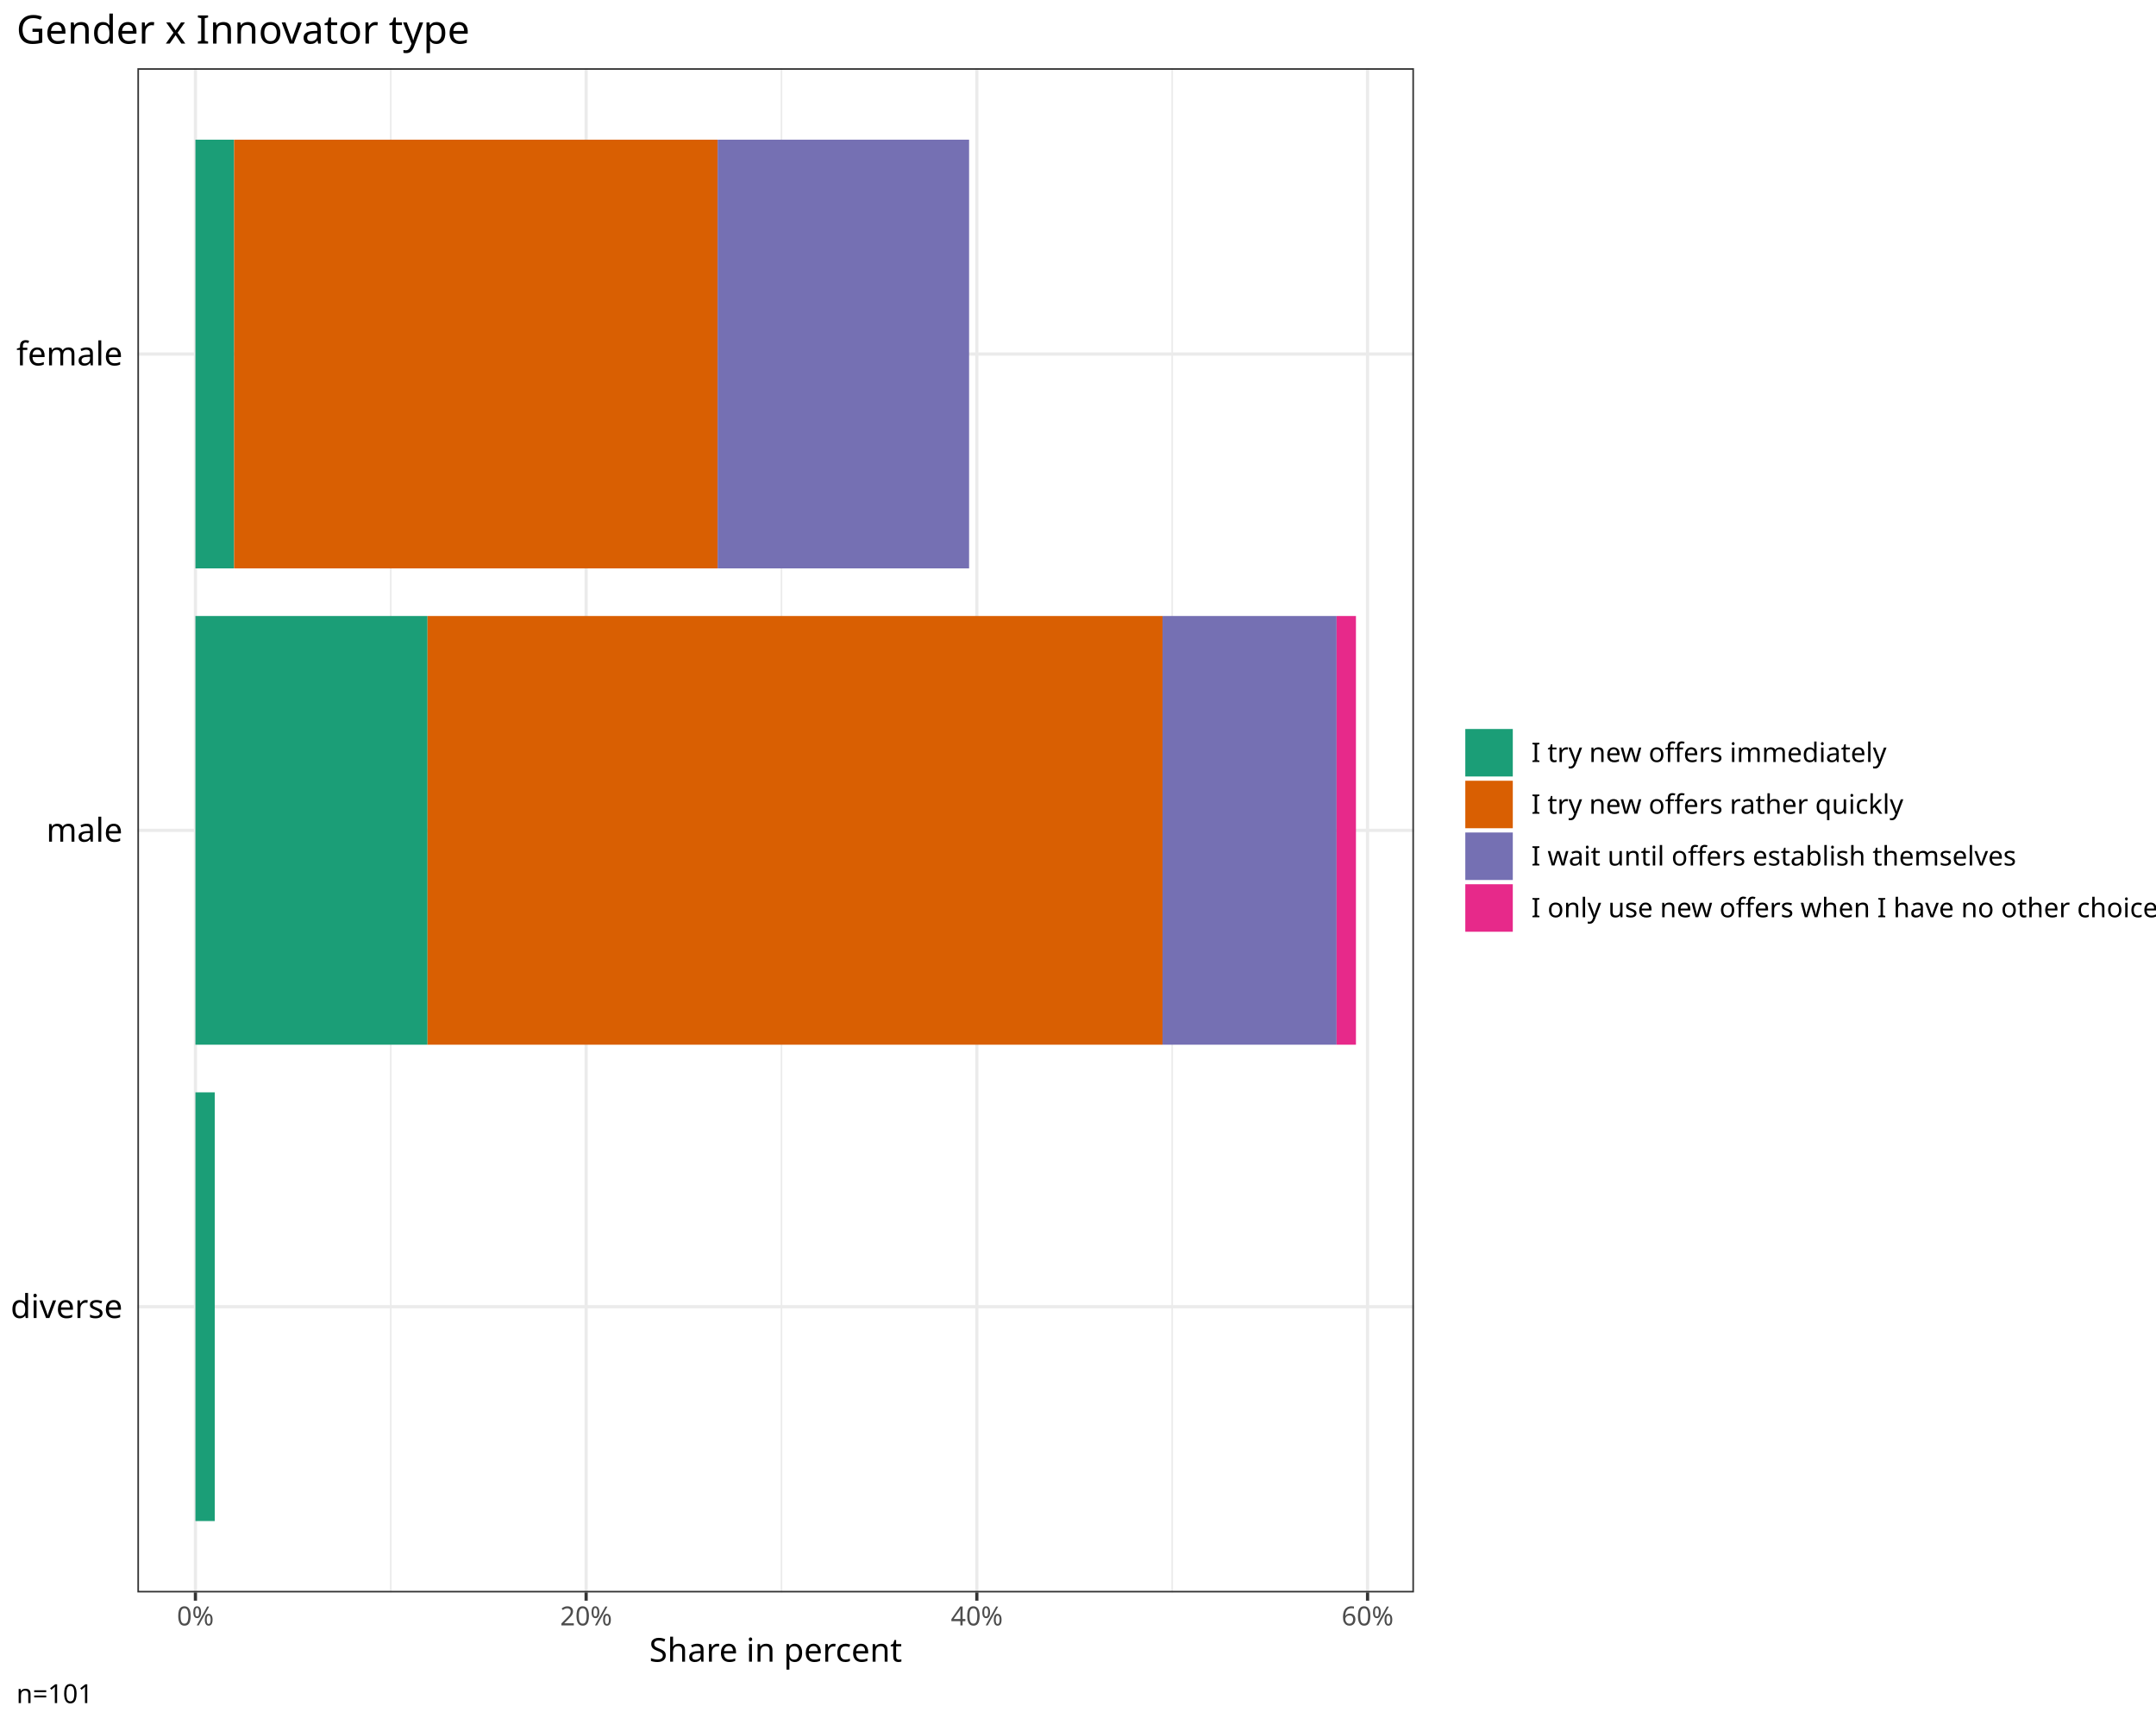
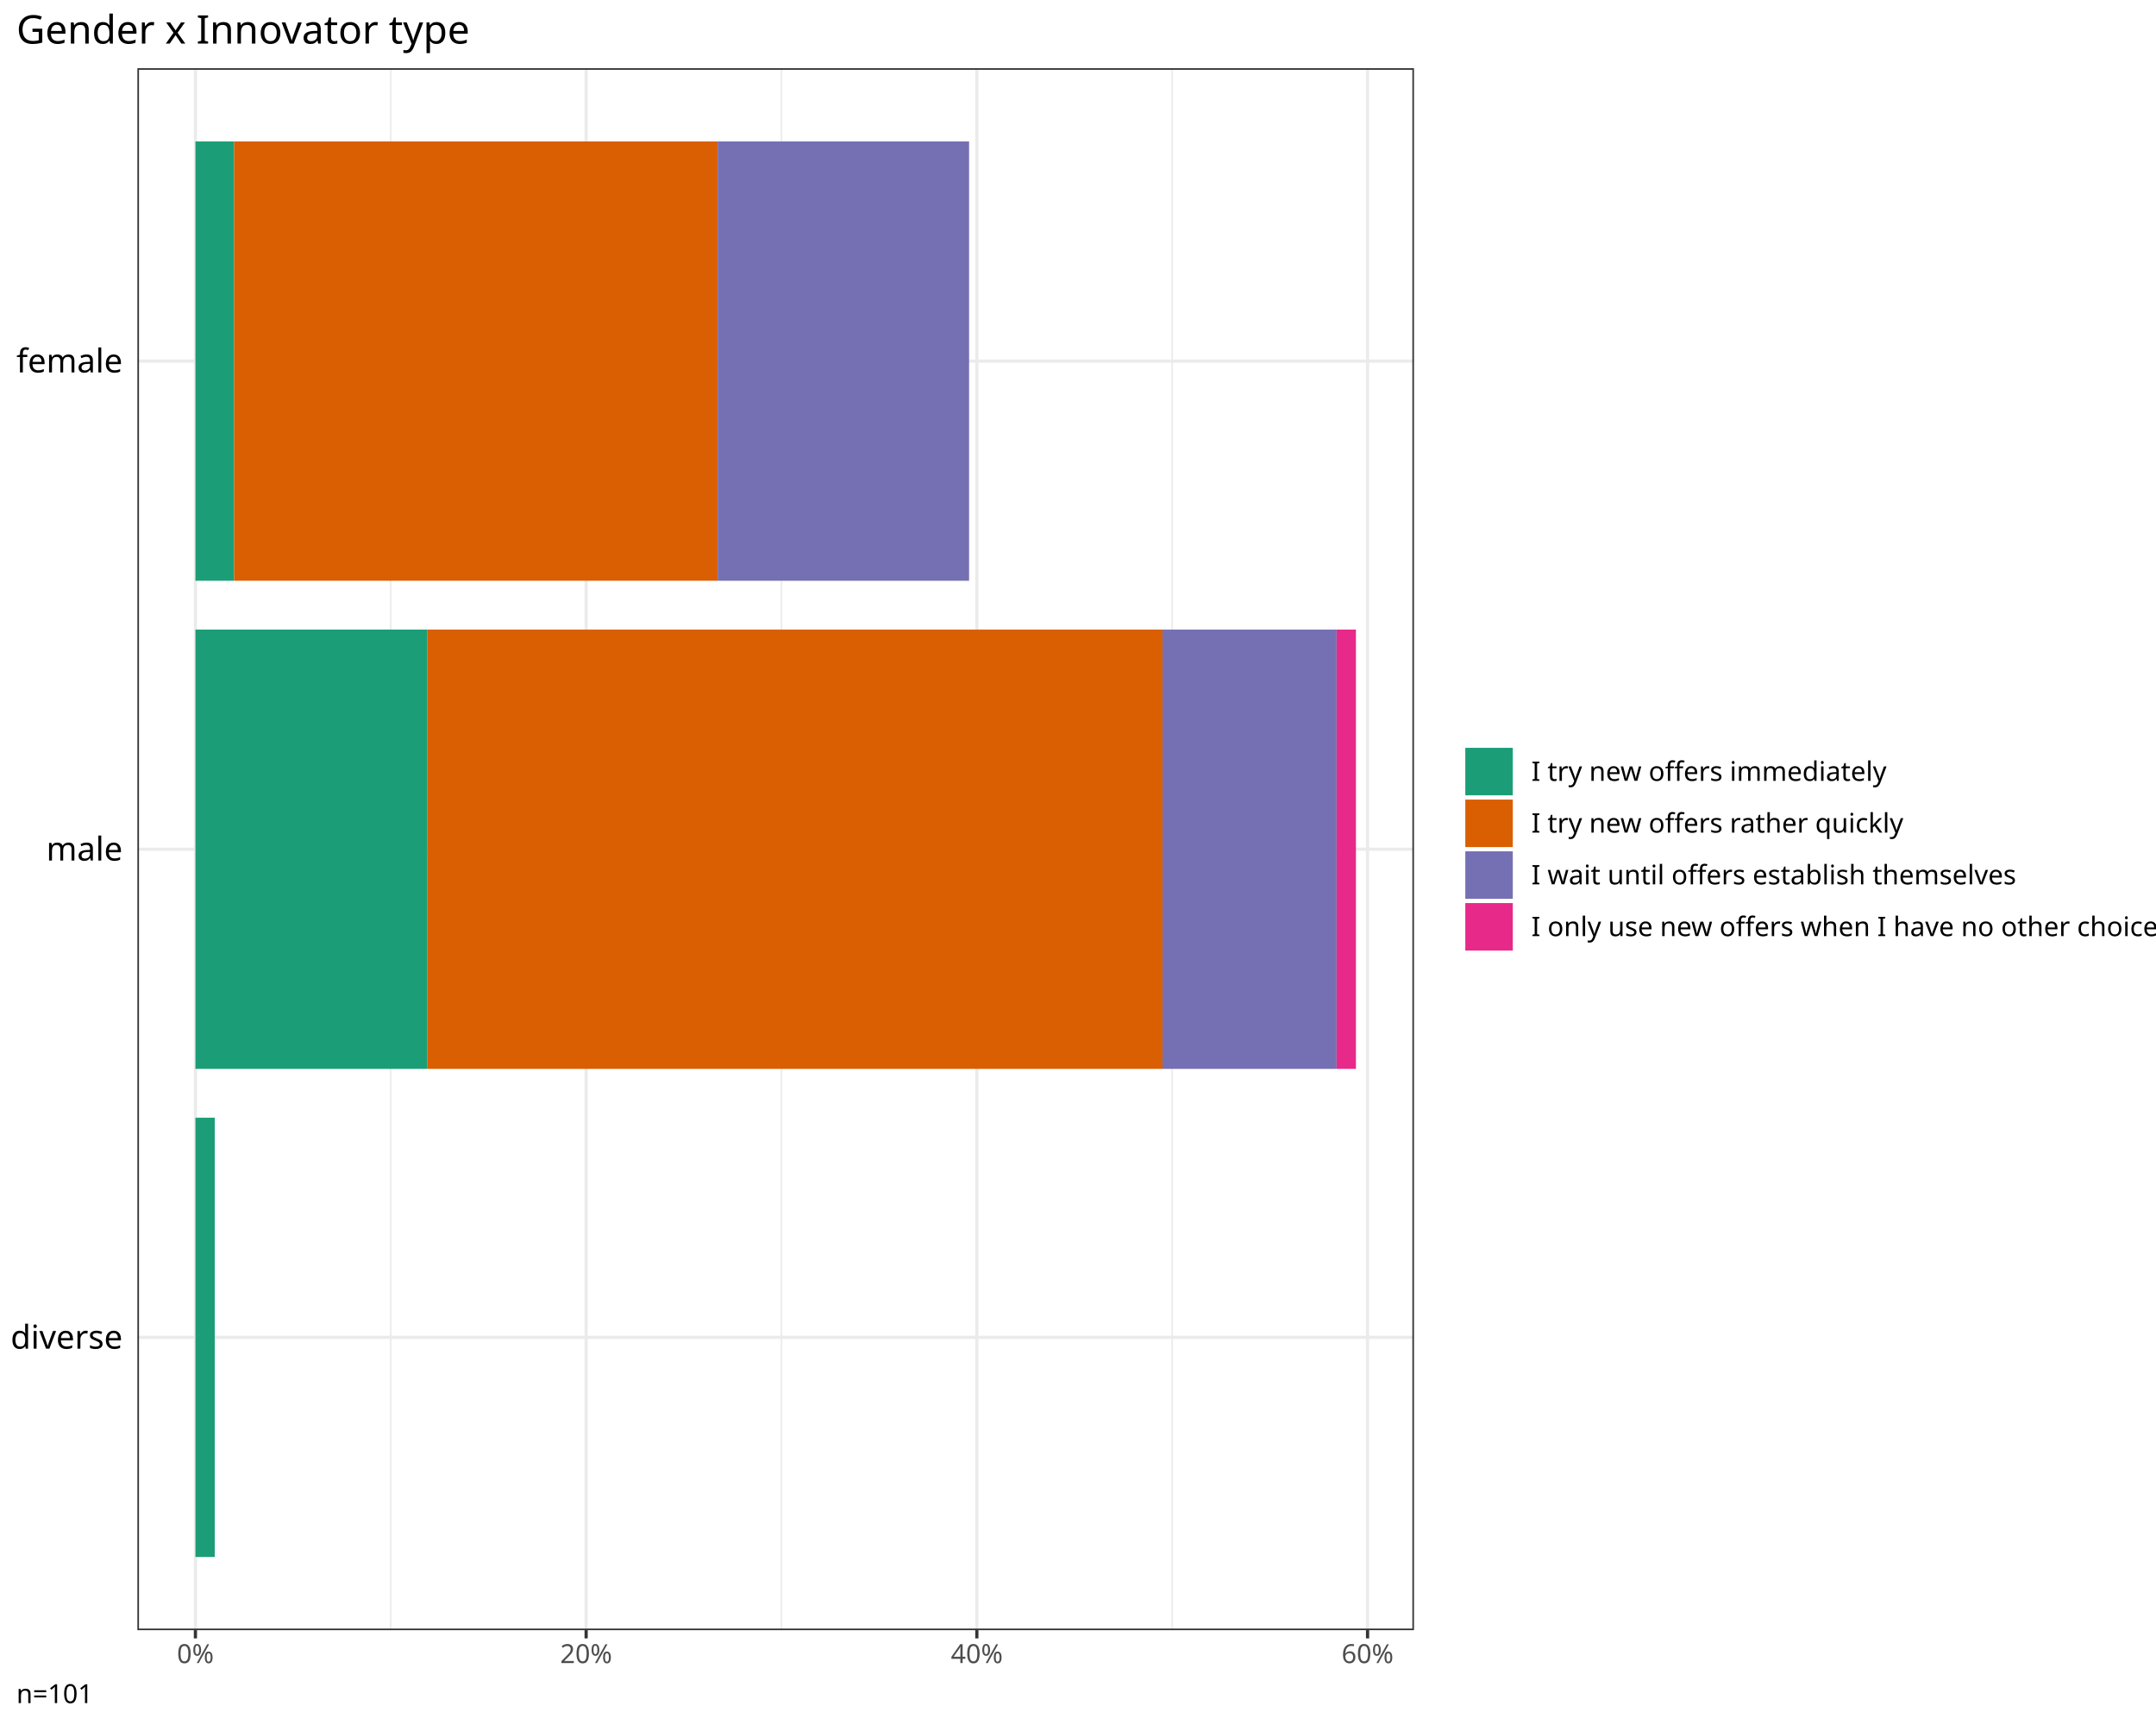
<svg xmlns="http://www.w3.org/2000/svg" class="svglite" data-engine-version="2.0" width="720.00pt" height="576.00pt" viewBox="0 0 720.00 576.00">
  <defs>
    <style type="text/css">
    .svglite line, .svglite polyline, .svglite polygon, .svglite path, .svglite rect, .svglite circle {
      fill: none;
      stroke: #000000;
      stroke-linecap: round;
      stroke-linejoin: round;
      stroke-miterlimit: 10.00;
    }
  </style>
  </defs>
  <rect width="100%" height="100%" style="stroke: none; fill: #FFFFFF;" />
  <defs>
    <clipPath id="cpMC4wMHw3MjAuMDB8MC4wMHw1NzYuMDA=">
      <rect x="0.00" y="0.00" width="720.00" height="576.00" />
    </clipPath>
  </defs>
  <g clip-path="url(#cpMC4wMHw3MjAuMDB8MC4wMHw1NzYuMDA=)">
    <rect x="0.00" y="0.00" width="720.00" height="576.00" style="stroke-width: 1.07; stroke: #FFFFFF; fill: #FFFFFF;" />
  </g>
  <defs>
-     <clipPath id="cpNDUuODh8NDcyLjIwfDIyLjc4fDUzMS43NQ==">
-       <rect x="45.88" y="22.78" width="426.32" height="508.97" />
+     <clipPath id="cpNDUuODh8NDcyLjIwfDIyLjc4fDU0NC4zNA==">
+       <rect x="45.88" y="22.78" width="426.32" height="521.56" />
    </clipPath>
  </defs>
-   <g clip-path="url(#cpNDUuODh8NDcyLjIwfDIyLjc4fDUzMS43NQ==)">
-     <rect x="45.88" y="22.78" width="426.32" height="508.97" style="stroke-width: 1.07; stroke: none; fill: #FFFFFF;" />
-     <polyline points="130.50,531.75 130.50,22.78 " style="stroke-width: 0.53; stroke: #EBEBEB; stroke-linecap: butt;" />
-     <polyline points="260.98,531.75 260.98,22.78 " style="stroke-width: 0.53; stroke: #EBEBEB; stroke-linecap: butt;" />
-     <polyline points="391.46,531.75 391.46,22.78 " style="stroke-width: 0.53; stroke: #EBEBEB; stroke-linecap: butt;" />
-     <polyline points="45.88,436.32 472.20,436.32 " style="stroke-width: 1.07; stroke: #EBEBEB; stroke-linecap: butt;" />
-     <polyline points="45.88,277.27 472.20,277.27 " style="stroke-width: 1.07; stroke: #EBEBEB; stroke-linecap: butt;" />
-     <polyline points="45.88,118.21 472.20,118.21 " style="stroke-width: 1.07; stroke: #EBEBEB; stroke-linecap: butt;" />
-     <polyline points="65.26,531.75 65.26,22.78 " style="stroke-width: 1.07; stroke: #EBEBEB; stroke-linecap: butt;" />
-     <polyline points="195.74,531.75 195.74,22.78 " style="stroke-width: 1.07; stroke: #EBEBEB; stroke-linecap: butt;" />
-     <polyline points="326.22,531.75 326.22,22.78 " style="stroke-width: 1.07; stroke: #EBEBEB; stroke-linecap: butt;" />
-     <polyline points="456.70,531.75 456.70,22.78 " style="stroke-width: 1.07; stroke: #EBEBEB; stroke-linecap: butt;" />
-     <rect x="65.26" y="46.64" width="12.92" height="143.15" style="stroke-width: 1.07; stroke: none; stroke-linecap: butt; stroke-linejoin: miter; fill: #1B9E77;" />
-     <rect x="78.18" y="46.64" width="161.48" height="143.15" style="stroke-width: 1.07; stroke: none; stroke-linecap: butt; stroke-linejoin: miter; fill: #D95F02;" />
-     <rect x="239.66" y="46.64" width="83.97" height="143.15" style="stroke-width: 1.07; stroke: none; stroke-linecap: butt; stroke-linejoin: miter; fill: #7570B3;" />
-     <rect x="65.26" y="205.69" width="77.51" height="143.15" style="stroke-width: 1.07; stroke: none; stroke-linecap: butt; stroke-linejoin: miter; fill: #1B9E77;" />
-     <rect x="142.77" y="205.69" width="245.46" height="143.15" style="stroke-width: 1.07; stroke: none; stroke-linecap: butt; stroke-linejoin: miter; fill: #D95F02;" />
-     <rect x="388.23" y="205.69" width="58.13" height="143.15" style="stroke-width: 1.07; stroke: none; stroke-linecap: butt; stroke-linejoin: miter; fill: #7570B3;" />
-     <rect x="446.36" y="205.69" width="6.46" height="143.15" style="stroke-width: 1.07; stroke: none; stroke-linecap: butt; stroke-linejoin: miter; fill: #E7298A;" />
-     <rect x="65.26" y="364.75" width="6.46" height="143.15" style="stroke-width: 1.07; stroke: none; stroke-linecap: butt; stroke-linejoin: miter; fill: #1B9E77;" />
-     <rect x="45.88" y="22.78" width="426.32" height="508.97" style="stroke-width: 1.07; stroke: #333333;" />
+   <g clip-path="url(#cpNDUuODh8NDcyLjIwfDIyLjc4fDU0NC4zNA==)">
+     <rect x="45.88" y="22.78" width="426.32" height="521.56" style="stroke-width: 1.07; stroke: none; fill: #FFFFFF;" />
+     <polyline points="130.50,544.34 130.50,22.78 " style="stroke-width: 0.53; stroke: #EBEBEB; stroke-linecap: butt;" />
+     <polyline points="260.98,544.34 260.98,22.78 " style="stroke-width: 0.53; stroke: #EBEBEB; stroke-linecap: butt;" />
+     <polyline points="391.46,544.34 391.46,22.78 " style="stroke-width: 0.53; stroke: #EBEBEB; stroke-linecap: butt;" />
+     <polyline points="45.88,446.55 472.20,446.55 " style="stroke-width: 1.07; stroke: #EBEBEB; stroke-linecap: butt;" />
+     <polyline points="45.88,283.56 472.20,283.56 " style="stroke-width: 1.07; stroke: #EBEBEB; stroke-linecap: butt;" />
+     <polyline points="45.88,120.58 472.20,120.58 " style="stroke-width: 1.07; stroke: #EBEBEB; stroke-linecap: butt;" />
+     <polyline points="65.26,544.34 65.26,22.78 " style="stroke-width: 1.07; stroke: #EBEBEB; stroke-linecap: butt;" />
+     <polyline points="195.74,544.34 195.74,22.78 " style="stroke-width: 1.07; stroke: #EBEBEB; stroke-linecap: butt;" />
+     <polyline points="326.22,544.34 326.22,22.78 " style="stroke-width: 1.07; stroke: #EBEBEB; stroke-linecap: butt;" />
+     <polyline points="456.70,544.34 456.70,22.78 " style="stroke-width: 1.07; stroke: #EBEBEB; stroke-linecap: butt;" />
+     <rect x="65.26" y="47.23" width="12.92" height="146.69" style="stroke-width: 1.07; stroke: none; stroke-linecap: butt; stroke-linejoin: miter; fill: #1B9E77;" />
+     <rect x="78.18" y="47.23" width="161.48" height="146.69" style="stroke-width: 1.07; stroke: none; stroke-linecap: butt; stroke-linejoin: miter; fill: #D95F02;" />
+     <rect x="239.66" y="47.23" width="83.97" height="146.69" style="stroke-width: 1.07; stroke: none; stroke-linecap: butt; stroke-linejoin: miter; fill: #7570B3;" />
+     <rect x="65.26" y="210.22" width="77.51" height="146.69" style="stroke-width: 1.07; stroke: none; stroke-linecap: butt; stroke-linejoin: miter; fill: #1B9E77;" />
+     <rect x="142.77" y="210.22" width="245.46" height="146.69" style="stroke-width: 1.07; stroke: none; stroke-linecap: butt; stroke-linejoin: miter; fill: #D95F02;" />
+     <rect x="388.23" y="210.22" width="58.13" height="146.69" style="stroke-width: 1.07; stroke: none; stroke-linecap: butt; stroke-linejoin: miter; fill: #7570B3;" />
+     <rect x="446.36" y="210.22" width="6.46" height="146.69" style="stroke-width: 1.07; stroke: none; stroke-linecap: butt; stroke-linejoin: miter; fill: #E7298A;" />
+     <rect x="65.26" y="373.21" width="6.46" height="146.69" style="stroke-width: 1.07; stroke: none; stroke-linecap: butt; stroke-linejoin: miter; fill: #1B9E77;" />
+     <rect x="45.88" y="22.78" width="426.32" height="521.56" style="stroke-width: 1.07; stroke: #333333;" />
  </g>
  <g clip-path="url(#cpMC4wMHw3MjAuMDB8MC4wMHw1NzYuMDA=)">
-     <text x="40.95" y="440.10" text-anchor="end" style="font-size: 11.00px; font-family: sans;" textLength="35.47px" lengthAdjust="spacingAndGlyphs">diverse</text>
-     <text x="40.95" y="281.05" text-anchor="end" style="font-size: 11.00px; font-family: sans;" textLength="23.85px" lengthAdjust="spacingAndGlyphs">male</text>
-     <text x="40.95" y="122.00" text-anchor="end" style="font-size: 11.00px; font-family: sans;" textLength="33.02px" lengthAdjust="spacingAndGlyphs">female</text>
-     <polyline points="65.26,534.49 65.26,531.75 " style="stroke-width: 1.07; stroke: #333333; stroke-linecap: butt;" />
-     <polyline points="195.74,534.49 195.74,531.75 " style="stroke-width: 1.07; stroke: #333333; stroke-linecap: butt;" />
-     <polyline points="326.22,534.49 326.22,531.75 " style="stroke-width: 1.07; stroke: #333333; stroke-linecap: butt;" />
-     <polyline points="456.70,534.49 456.70,531.75 " style="stroke-width: 1.07; stroke: #333333; stroke-linecap: butt;" />
-     <text x="65.26" y="542.74" text-anchor="middle" style="font-size: 8.80px; fill: #4D4D4D; font-family: sans;" textLength="12.72px" lengthAdjust="spacingAndGlyphs">0%</text>
-     <text x="195.74" y="542.74" text-anchor="middle" style="font-size: 8.80px; fill: #4D4D4D; font-family: sans;" textLength="17.61px" lengthAdjust="spacingAndGlyphs">20%</text>
-     <text x="326.22" y="542.74" text-anchor="middle" style="font-size: 8.80px; fill: #4D4D4D; font-family: sans;" textLength="17.61px" lengthAdjust="spacingAndGlyphs">40%</text>
-     <text x="456.70" y="542.74" text-anchor="middle" style="font-size: 8.80px; fill: #4D4D4D; font-family: sans;" textLength="17.61px" lengthAdjust="spacingAndGlyphs">60%</text>
-     <text x="259.04" y="554.87" text-anchor="middle" style="font-size: 11.00px; font-family: sans;" textLength="80.72px" lengthAdjust="spacingAndGlyphs">Share in percent</text>
-     <rect x="483.16" y="237.23" width="231.36" height="80.08" style="stroke-width: 1.07; stroke: none; fill: #FFFFFF;" />
-     <rect x="488.64" y="242.71" width="17.28" height="17.28" style="stroke-width: 1.07; stroke: none; fill: #FFFFFF;" />
-     <rect x="489.34" y="243.42" width="15.86" height="15.86" style="stroke-width: 1.07; stroke: none; stroke-linecap: butt; stroke-linejoin: miter; fill: #1B9E77;" />
-     <rect x="488.64" y="259.99" width="17.28" height="17.28" style="stroke-width: 1.07; stroke: none; fill: #FFFFFF;" />
-     <rect x="489.34" y="260.70" width="15.86" height="15.86" style="stroke-width: 1.07; stroke: none; stroke-linecap: butt; stroke-linejoin: miter; fill: #D95F02;" />
-     <rect x="488.64" y="277.27" width="17.28" height="17.28" style="stroke-width: 1.07; stroke: none; fill: #FFFFFF;" />
-     <rect x="489.34" y="277.98" width="15.86" height="15.86" style="stroke-width: 1.07; stroke: none; stroke-linecap: butt; stroke-linejoin: miter; fill: #7570B3;" />
-     <rect x="488.64" y="294.55" width="17.28" height="17.28" style="stroke-width: 1.07; stroke: none; fill: #FFFFFF;" />
-     <rect x="489.34" y="295.26" width="15.86" height="15.86" style="stroke-width: 1.07; stroke: none; stroke-linecap: butt; stroke-linejoin: miter; fill: #E7298A;" />
-     <text x="511.40" y="254.44" style="font-size: 9.00px; font-family: sans;" textLength="109.55px" lengthAdjust="spacingAndGlyphs">I try new offers immediately</text>
-     <text x="511.40" y="271.72" style="font-size: 9.00px; font-family: sans;" textLength="115.06px" lengthAdjust="spacingAndGlyphs">I try new offers rather quickly</text>
-     <text x="511.40" y="289.00" style="font-size: 9.00px; font-family: sans;" textLength="151.09px" lengthAdjust="spacingAndGlyphs">I wait until offers establish themselves</text>
-     <text x="511.40" y="306.28" style="font-size: 9.00px; font-family: sans;" textLength="197.65px" lengthAdjust="spacingAndGlyphs">I only use new offers when I have no other choice</text>
+     <text x="40.95" y="450.34" text-anchor="end" style="font-size: 11.00px; font-family: sans;" textLength="35.47px" lengthAdjust="spacingAndGlyphs">diverse</text>
+     <text x="40.95" y="287.35" text-anchor="end" style="font-size: 11.00px; font-family: sans;" textLength="23.85px" lengthAdjust="spacingAndGlyphs">male</text>
+     <text x="40.95" y="124.36" text-anchor="end" style="font-size: 11.00px; font-family: sans;" textLength="33.02px" lengthAdjust="spacingAndGlyphs">female</text>
+     <polyline points="65.26,547.08 65.26,544.34 " style="stroke-width: 1.07; stroke: #333333; stroke-linecap: butt;" />
+     <polyline points="195.74,547.08 195.74,544.34 " style="stroke-width: 1.07; stroke: #333333; stroke-linecap: butt;" />
+     <polyline points="326.22,547.08 326.22,544.34 " style="stroke-width: 1.07; stroke: #333333; stroke-linecap: butt;" />
+     <polyline points="456.70,547.08 456.70,544.34 " style="stroke-width: 1.07; stroke: #333333; stroke-linecap: butt;" />
+     <text x="65.26" y="555.33" text-anchor="middle" style="font-size: 8.80px; fill: #4D4D4D; font-family: sans;" textLength="12.72px" lengthAdjust="spacingAndGlyphs">0%</text>
+     <text x="195.74" y="555.33" text-anchor="middle" style="font-size: 8.80px; fill: #4D4D4D; font-family: sans;" textLength="17.61px" lengthAdjust="spacingAndGlyphs">20%</text>
+     <text x="326.22" y="555.33" text-anchor="middle" style="font-size: 8.80px; fill: #4D4D4D; font-family: sans;" textLength="17.61px" lengthAdjust="spacingAndGlyphs">40%</text>
+     <text x="456.70" y="555.33" text-anchor="middle" style="font-size: 8.80px; fill: #4D4D4D; font-family: sans;" textLength="17.61px" lengthAdjust="spacingAndGlyphs">60%</text>
+     <rect x="483.16" y="243.52" width="231.36" height="80.08" style="stroke-width: 1.07; stroke: none; fill: #FFFFFF;" />
+     <rect x="488.64" y="249.00" width="17.28" height="17.28" style="stroke-width: 1.07; stroke: none; fill: #FFFFFF;" />
+     <rect x="489.34" y="249.71" width="15.86" height="15.86" style="stroke-width: 1.07; stroke: none; stroke-linecap: butt; stroke-linejoin: miter; fill: #1B9E77;" />
+     <rect x="488.64" y="266.28" width="17.28" height="17.28" style="stroke-width: 1.07; stroke: none; fill: #FFFFFF;" />
+     <rect x="489.34" y="266.99" width="15.86" height="15.86" style="stroke-width: 1.07; stroke: none; stroke-linecap: butt; stroke-linejoin: miter; fill: #D95F02;" />
+     <rect x="488.64" y="283.56" width="17.28" height="17.28" style="stroke-width: 1.07; stroke: none; fill: #FFFFFF;" />
+     <rect x="489.34" y="284.27" width="15.86" height="15.86" style="stroke-width: 1.07; stroke: none; stroke-linecap: butt; stroke-linejoin: miter; fill: #7570B3;" />
+     <rect x="488.64" y="300.84" width="17.28" height="17.28" style="stroke-width: 1.07; stroke: none; fill: #FFFFFF;" />
+     <rect x="489.34" y="301.55" width="15.86" height="15.86" style="stroke-width: 1.07; stroke: none; stroke-linecap: butt; stroke-linejoin: miter; fill: #E7298A;" />
+     <text x="511.40" y="260.74" style="font-size: 9.00px; font-family: sans;" textLength="109.55px" lengthAdjust="spacingAndGlyphs">I try new offers immediately</text>
+     <text x="511.40" y="278.02" style="font-size: 9.00px; font-family: sans;" textLength="115.06px" lengthAdjust="spacingAndGlyphs">I try new offers rather quickly</text>
+     <text x="511.40" y="295.30" style="font-size: 9.00px; font-family: sans;" textLength="151.09px" lengthAdjust="spacingAndGlyphs">I wait until offers establish themselves</text>
+     <text x="511.40" y="312.58" style="font-size: 9.00px; font-family: sans;" textLength="197.65px" lengthAdjust="spacingAndGlyphs">I only use new offers when I have no other choice</text>
    <text x="5.48" y="14.56" style="font-size: 13.20px; font-family: sans;" textLength="141.64px" lengthAdjust="spacingAndGlyphs">Gender x Innovator type</text>
    <text x="5.48" y="568.69" style="font-size: 8.80px; font-family: sans;" textLength="24.72px" lengthAdjust="spacingAndGlyphs">n=101</text>
  </g>
</svg>
